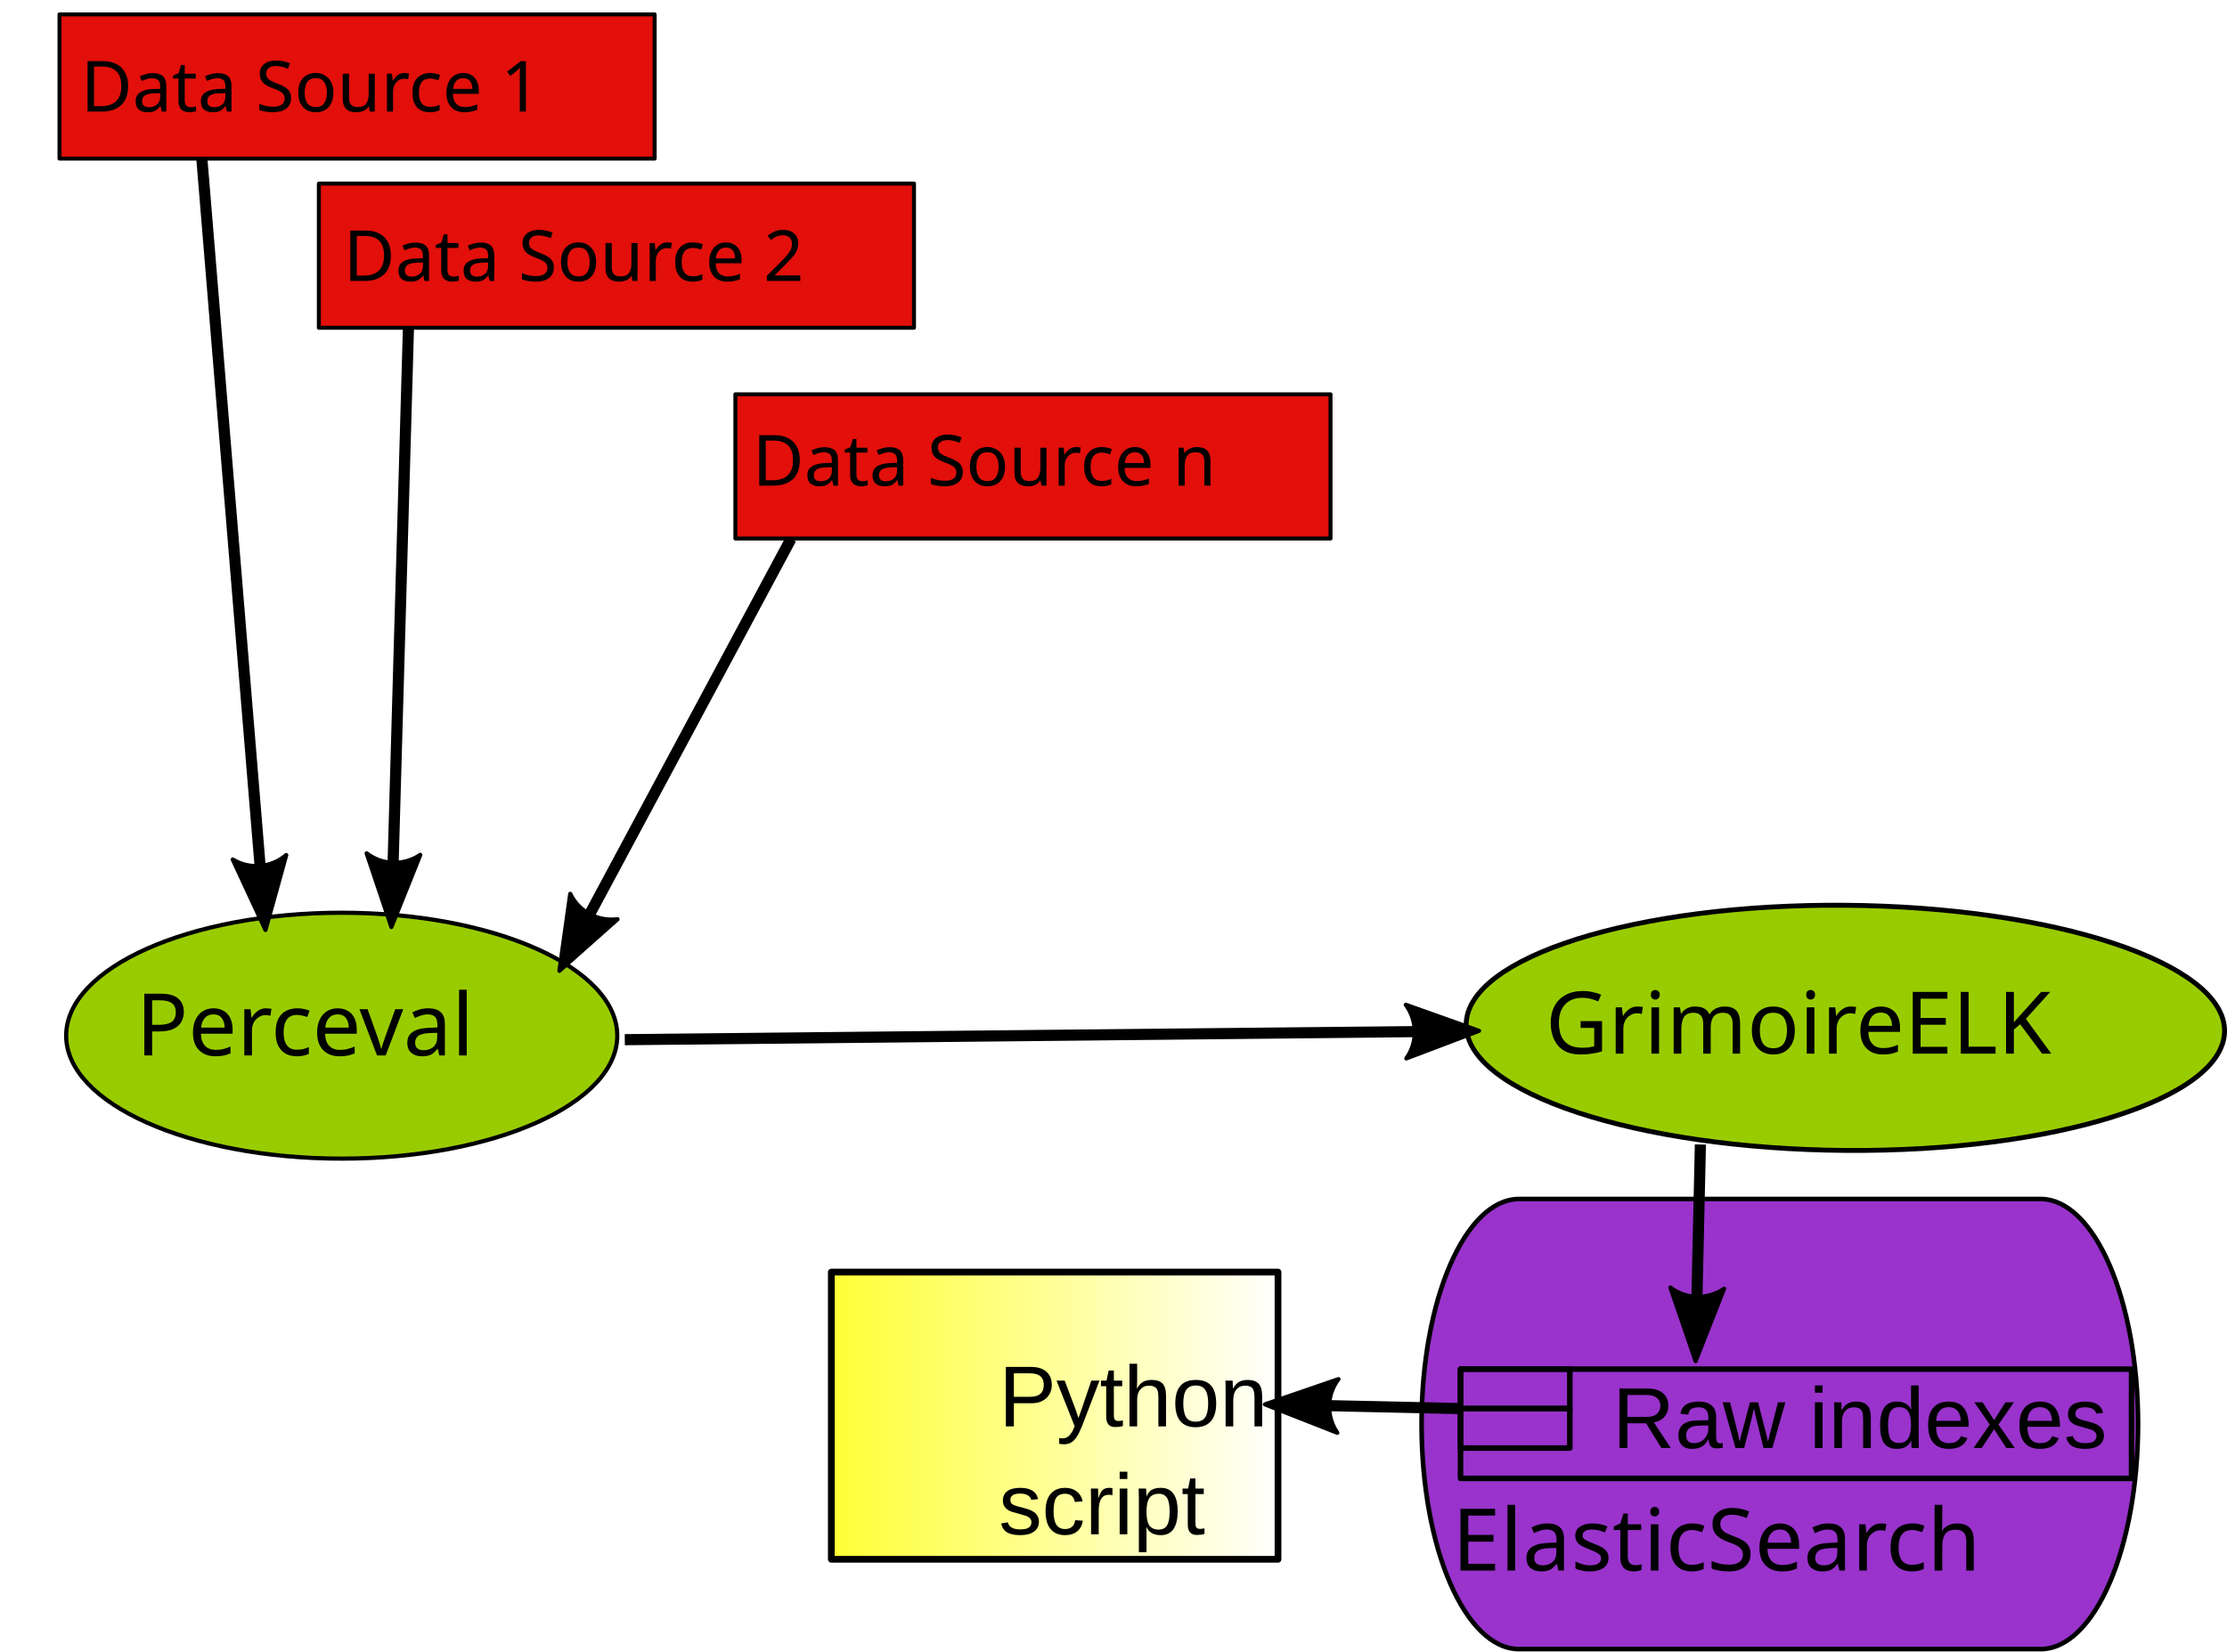
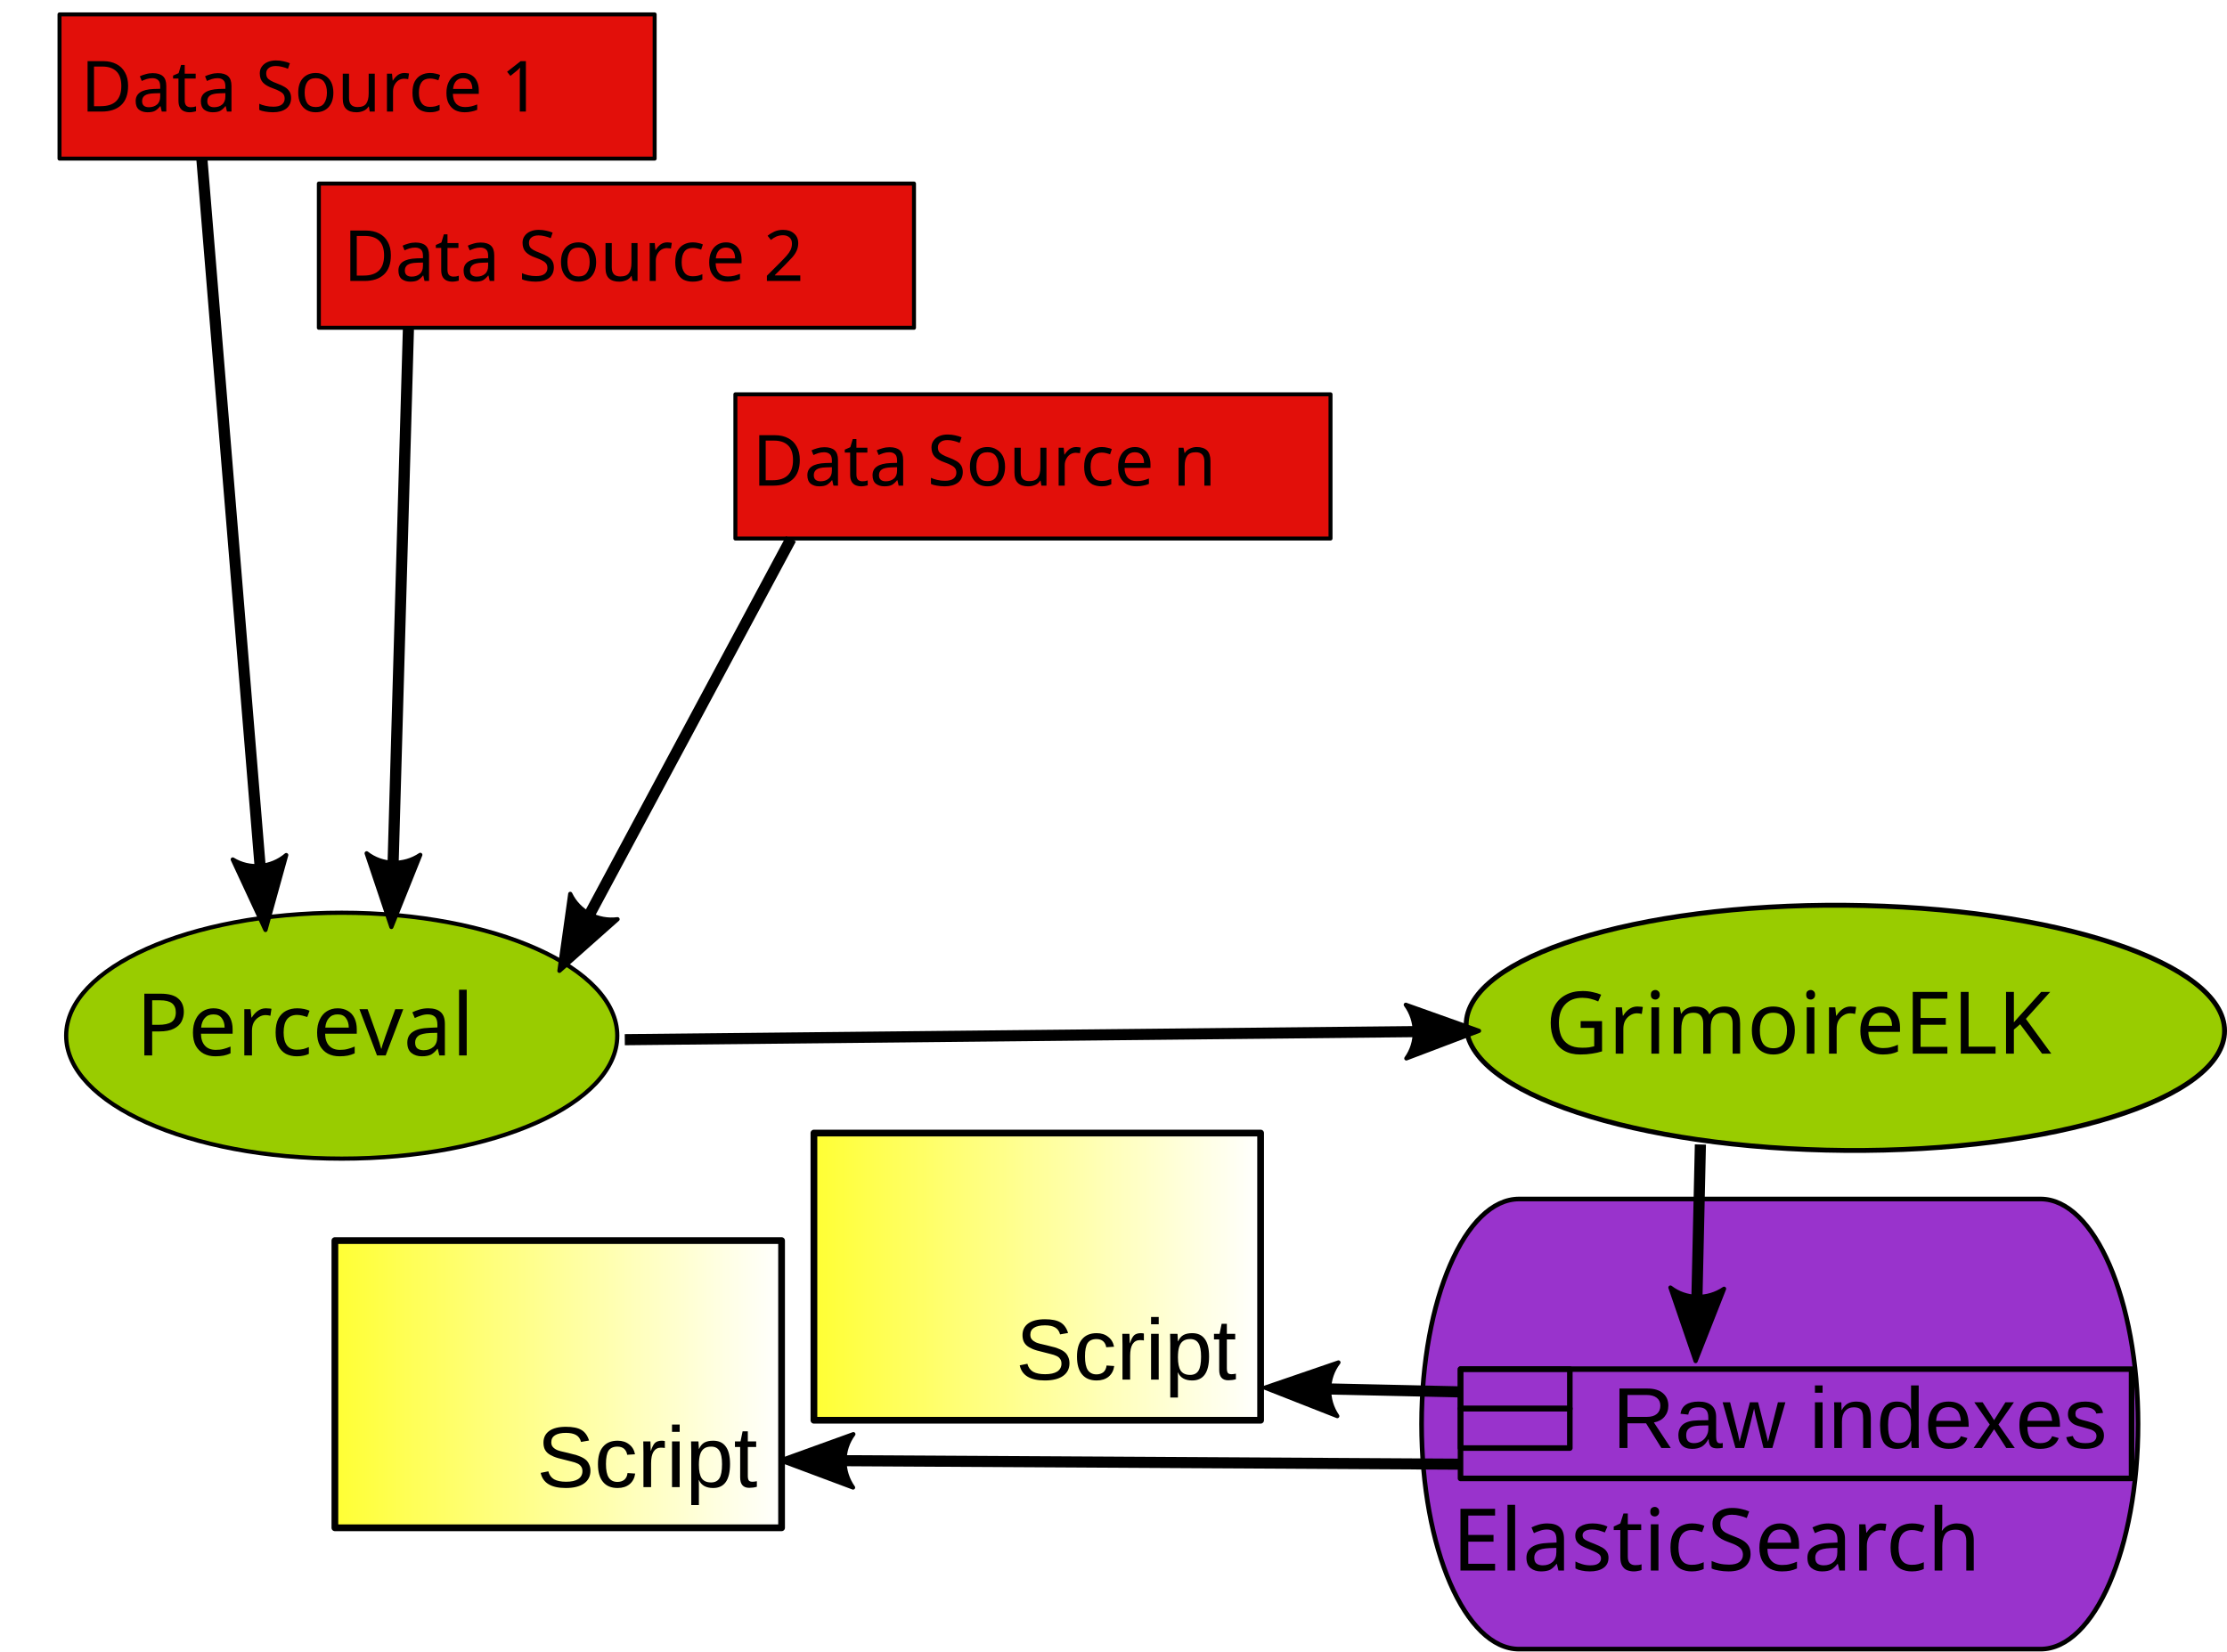
<svg xmlns="http://www.w3.org/2000/svg" xmlns:xlink="http://www.w3.org/1999/xlink" width="200.037mm" height="148.377mm" viewBox="0 0 200.037 148.377" version="1.1" id="svg8" style="enable-background:new">
  <defs id="defs2">
+     <marker orient="auto" refY="0" refX="0" id="marker4077" style="overflow:visible">
+       <path id="path4075" style="fill:#000000;fill-opacity:1;fill-rule:evenodd;stroke:#000000;stroke-width:0.625;stroke-linejoin:round;stroke-opacity:1" d="M 8.719,4.034 -2.207,0.016 8.719,-4.002 c -1.745,2.372 -1.735,5.617 -6e-7,8.035 z" transform="scale(-0.6)" />
+     </marker>
    <marker style="overflow:visible" id="marker1703" refX="0" refY="0" orient="auto">
      <path transform="scale(-0.6)" d="M 8.719,4.034 -2.207,0.016 8.719,-4.002 c -1.745,2.372 -1.735,5.617 -6e-7,8.035 z" style="fill:#000000;fill-opacity:1;fill-rule:evenodd;stroke:#000000;stroke-width:0.625;stroke-linejoin:round;stroke-opacity:1" id="path1701" />
    </marker>
    <marker orient="auto" refY="0" refX="0" id="marker1273" style="overflow:visible">
      <path id="path1271" style="fill:#000000;fill-opacity:1;fill-rule:evenodd;stroke:#000000;stroke-width:0.625;stroke-linejoin:round;stroke-opacity:1" d="M 8.719,4.034 -2.207,0.016 8.719,-4.002 c -1.745,2.372 -1.735,5.617 -6e-7,8.035 z" transform="scale(-0.6)" />
    </marker>
    <marker style="overflow:visible" id="marker2235" refX="0" refY="0" orient="auto">
      <path transform="scale(0.6)" d="M 8.719,4.034 -2.207,0.016 8.719,-4.002 c -1.745,2.372 -1.735,5.617 -6e-7,8.035 z" style="fill:#000000;fill-opacity:1;fill-rule:evenodd;stroke:#000000;stroke-width:0.625;stroke-linejoin:round;stroke-opacity:1" id="path2233" />
    </marker>
-     <linearGradient id="linearGradient1700">
-       <stop style="stop-color:#ffff33;stop-opacity:1;" offset="0" id="stop1696" />
-       <stop style="stop-color:#ffff33;stop-opacity:0;" offset="1" id="stop1698" />
-     </linearGradient>
    <marker style="overflow:visible" id="marker9514" refX="0" refY="0" orient="auto">
      <path transform="scale(-0.6)" d="M 8.719,4.034 -2.207,0.016 8.719,-4.002 c -1.745,2.372 -1.735,5.617 -6e-7,8.035 z" style="fill:#000000;fill-opacity:1;fill-rule:evenodd;stroke:#000000;stroke-width:0.625;stroke-linejoin:round;stroke-opacity:1" id="path9512" />
    </marker>
    <marker orient="auto" refY="0" refX="0" id="marker9294" style="overflow:visible">
      <path id="path9292" style="fill:#000000;fill-opacity:1;fill-rule:evenodd;stroke:#000000;stroke-width:0.625;stroke-linejoin:round;stroke-opacity:1" d="M 8.719,4.034 -2.207,0.016 8.719,-4.002 c -1.745,2.372 -1.735,5.617 -6e-7,8.035 z" transform="scale(-0.6)" />
    </marker>
    <marker style="overflow:visible" id="marker9080" refX="0" refY="0" orient="auto">
      <path transform="scale(-0.6)" d="M 8.719,4.034 -2.207,0.016 8.719,-4.002 c -1.745,2.372 -1.735,5.617 -6e-7,8.035 z" style="fill:#000000;fill-opacity:1;fill-rule:evenodd;stroke:#000000;stroke-width:0.625;stroke-linejoin:round;stroke-opacity:1" id="path9078" />
    </marker>
    <marker style="overflow:visible" id="marker8872" refX="0" refY="0" orient="auto">
      <path transform="scale(-0.6)" d="M 8.719,4.034 -2.207,0.016 8.719,-4.002 c -1.745,2.372 -1.735,5.617 -6e-7,8.035 z" style="fill:#000000;fill-opacity:1;fill-rule:evenodd;stroke:#000000;stroke-width:0.625;stroke-linejoin:round;stroke-opacity:1" id="path8870" />
    </marker>
    <marker style="overflow:visible" id="marker8670" refX="0" refY="0" orient="auto">
      <path transform="scale(-0.6)" d="M 8.719,4.034 -2.207,0.016 8.719,-4.002 c -1.745,2.372 -1.735,5.617 -6e-7,8.035 z" style="fill:#000000;fill-opacity:1;fill-rule:evenodd;stroke:#000000;stroke-width:0.625;stroke-linejoin:round;stroke-opacity:1" id="path8668" />
    </marker>
    <marker orient="auto" refY="0" refX="0" id="marker8474" style="overflow:visible">
      <path id="path8472" style="fill:#000000;fill-opacity:1;fill-rule:evenodd;stroke:#000000;stroke-width:0.625;stroke-linejoin:round;stroke-opacity:1" d="M 8.719,4.034 -2.207,0.016 8.719,-4.002 c -1.745,2.372 -1.735,5.617 -6e-7,8.035 z" transform="scale(-0.6)" />
    </marker>
    <marker style="overflow:visible" id="marker8284" refX="0" refY="0" orient="auto">
      <path transform="scale(-0.6)" d="M 8.719,4.034 -2.207,0.016 8.719,-4.002 c -1.745,2.372 -1.735,5.617 -6e-7,8.035 z" style="fill:#000000;fill-opacity:1;fill-rule:evenodd;stroke:#000000;stroke-width:0.625;stroke-linejoin:round;stroke-opacity:1" id="path8282" />
    </marker>
    <marker orient="auto" refY="0" refX="0" id="marker8100" style="overflow:visible">
      <path id="path8098" style="fill:#000000;fill-opacity:1;fill-rule:evenodd;stroke:#000000;stroke-width:0.625;stroke-linejoin:round;stroke-opacity:1" d="M 8.719,4.034 -2.207,0.016 8.719,-4.002 c -1.745,2.372 -1.735,5.617 -6e-7,8.035 z" transform="scale(-0.6)" />
    </marker>
    <marker orient="auto" refY="0" refX="0" id="TriangleOutM" style="overflow:visible">
      <path id="path5108" d="M 5.77,0 -2.88,5 V -5 Z" style="fill:#000000;fill-opacity:1;fill-rule:evenodd;stroke:#000000;stroke-width:1pt;stroke-opacity:1" transform="scale(0.4)" />
    </marker>
    <marker orient="auto" refY="0" refX="0" id="marker6744" style="overflow:visible">
      <path id="path6742" style="fill:#000000;fill-opacity:1;fill-rule:evenodd;stroke:#000000;stroke-width:0.625;stroke-linejoin:round;stroke-opacity:1" d="M 8.719,4.034 -2.207,0.016 8.719,-4.002 c -1.745,2.372 -1.735,5.617 -6e-7,8.035 z" transform="matrix(-1.1,0,0,-1.1,-1.1,0)" />
    </marker>
    <marker orient="auto" refY="0" refX="0" id="marker6628" style="overflow:visible">
      <path id="path6626" style="fill:#000000;fill-opacity:1;fill-rule:evenodd;stroke:#000000;stroke-width:0.625;stroke-linejoin:round;stroke-opacity:1" d="M 8.719,4.034 -2.207,0.016 8.719,-4.002 c -1.745,2.372 -1.735,5.617 -6e-7,8.035 z" transform="matrix(-1.1,0,0,-1.1,-1.1,0)" />
    </marker>
    <marker orient="auto" refY="0" refX="0" id="marker6518" style="overflow:visible">
      <path id="path6516" style="fill:#000000;fill-opacity:1;fill-rule:evenodd;stroke:#000000;stroke-width:0.625;stroke-linejoin:round;stroke-opacity:1" d="M 8.719,4.034 -2.207,0.016 8.719,-4.002 c -1.745,2.372 -1.735,5.617 -6e-7,8.035 z" transform="matrix(1.1,0,0,1.1,1.1,0)" />
    </marker>
    <marker orient="auto" refY="0" refX="0" id="marker6414" style="overflow:visible">
      <path id="path6412" style="fill:#000000;fill-opacity:1;fill-rule:evenodd;stroke:#000000;stroke-width:0.625;stroke-linejoin:round;stroke-opacity:1" d="M 8.719,4.034 -2.207,0.016 8.719,-4.002 c -1.745,2.372 -1.735,5.617 -6e-7,8.035 z" transform="matrix(-1.1,0,0,-1.1,-1.1,0)" />
    </marker>
    <marker orient="auto" refY="0" refX="0" id="marker6316" style="overflow:visible">
      <path id="path6314" style="fill:#000000;fill-opacity:1;fill-rule:evenodd;stroke:#000000;stroke-width:0.625;stroke-linejoin:round;stroke-opacity:1" d="M 8.719,4.034 -2.207,0.016 8.719,-4.002 c -1.745,2.372 -1.735,5.617 -6e-7,8.035 z" transform="matrix(-1.1,0,0,-1.1,-1.1,0)" />
    </marker>
    <marker orient="auto" refY="0" refX="0" id="marker6224" style="overflow:visible">
      <path id="path6222" style="fill:#000000;fill-opacity:1;fill-rule:evenodd;stroke:#000000;stroke-width:0.625;stroke-linejoin:round;stroke-opacity:1" d="M 8.719,4.034 -2.207,0.016 8.719,-4.002 c -1.745,2.372 -1.735,5.617 -6e-7,8.035 z" transform="matrix(-1.1,0,0,-1.1,-1.1,0)" />
    </marker>
    <marker orient="auto" refY="0" refX="0" id="marker5962" style="overflow:visible">
      <path id="path5960" style="fill:#000000;fill-opacity:1;fill-rule:evenodd;stroke:#000000;stroke-width:0.625;stroke-linejoin:round;stroke-opacity:1" d="M 8.719,4.034 -2.207,0.016 8.719,-4.002 c -1.745,2.372 -1.735,5.617 -6e-7,8.035 z" transform="matrix(-1.1,0,0,-1.1,-1.1,0)" />
    </marker>
    <marker orient="auto" refY="0" refX="0" id="Arrow2Lstart" style="overflow:visible">
      <path id="path4981" style="fill:#000000;fill-opacity:1;fill-rule:evenodd;stroke:#000000;stroke-width:0.625;stroke-linejoin:round;stroke-opacity:1" d="M 8.719,4.034 -2.207,0.016 8.719,-4.002 c -1.745,2.372 -1.735,5.617 -6e-7,8.035 z" transform="matrix(1.1,0,0,1.1,1.1,0)" />
    </marker>
    <marker orient="auto" refY="0" refX="0" id="marker5810" style="overflow:visible">
      <path id="path5808" style="fill:#000000;fill-opacity:1;fill-rule:evenodd;stroke:#000000;stroke-width:0.625;stroke-linejoin:round;stroke-opacity:1" d="M 8.719,4.034 -2.207,0.016 8.719,-4.002 c -1.745,2.372 -1.735,5.617 -6e-7,8.035 z" transform="matrix(-1.1,0,0,-1.1,-1.1,0)" />
    </marker>
    <marker orient="auto" refY="0" refX="0" id="marker5742" style="overflow:visible">
      <path id="path5740" style="fill:#000000;fill-opacity:1;fill-rule:evenodd;stroke:#000000;stroke-width:0.625;stroke-linejoin:round;stroke-opacity:1" d="M 8.719,4.034 -2.207,0.016 8.719,-4.002 c -1.745,2.372 -1.735,5.617 -6e-7,8.035 z" transform="matrix(-1.1,0,0,-1.1,-1.1,0)" />
    </marker>
    <marker orient="auto" refY="0" refX="0" id="marker5680" style="overflow:visible">
      <path id="path5678" style="fill:#000000;fill-opacity:1;fill-rule:evenodd;stroke:#000000;stroke-width:0.625;stroke-linejoin:round;stroke-opacity:1" d="M 8.719,4.034 -2.207,0.016 8.719,-4.002 c -1.745,2.372 -1.735,5.617 -6e-7,8.035 z" transform="matrix(-1.1,0,0,-1.1,-1.1,0)" />
    </marker>
    <marker orient="auto" refY="0" refX="0" id="marker5624" style="overflow:visible">
      <path id="path5622" style="fill:#000000;fill-opacity:1;fill-rule:evenodd;stroke:#000000;stroke-width:0.625;stroke-linejoin:round;stroke-opacity:1" d="M 8.719,4.034 -2.207,0.016 8.719,-4.002 c -1.745,2.372 -1.735,5.617 -6e-7,8.035 z" transform="matrix(-1.1,0,0,-1.1,-1.1,0)" />
    </marker>
    <marker orient="auto" refY="0" refX="0" id="marker5574" style="overflow:visible">
      <path id="path5572" style="fill:#000000;fill-opacity:1;fill-rule:evenodd;stroke:#000000;stroke-width:0.625;stroke-linejoin:round;stroke-opacity:1" d="M 8.719,4.034 -2.207,0.016 8.719,-4.002 c -1.745,2.372 -1.735,5.617 -6e-7,8.035 z" transform="matrix(-1.1,0,0,-1.1,-1.1,0)" />
    </marker>
    <marker orient="auto" refY="0" refX="0" id="marker5530" style="overflow:visible">
      <path id="path5528" style="fill:#000000;fill-opacity:1;fill-rule:evenodd;stroke:#000000;stroke-width:0.625;stroke-linejoin:round;stroke-opacity:1" d="M 8.719,4.034 -2.207,0.016 8.719,-4.002 c -1.745,2.372 -1.735,5.617 -6e-7,8.035 z" transform="matrix(-1.1,0,0,-1.1,-1.1,0)" />
    </marker>
    <marker orient="auto" refY="0" refX="0" id="Arrow2Lend" style="overflow:visible">
      <path id="path4984" style="fill:#000000;fill-opacity:1;fill-rule:evenodd;stroke:#000000;stroke-width:0.625;stroke-linejoin:round;stroke-opacity:1" d="M 8.719,4.034 -2.207,0.016 8.719,-4.002 c -1.745,2.372 -1.735,5.617 -6e-7,8.035 z" transform="matrix(-1.1,0,0,-1.1,-1.1,0)" />
    </marker>
    <marker orient="auto" refY="0" refX="0" id="Arrow1Lend" style="overflow:visible">
      <path id="path4966" d="M 0,0 5,-5 -12.5,0 5,5 Z" style="fill:#000000;fill-opacity:1;fill-rule:evenodd;stroke:#000000;stroke-width:1pt;stroke-opacity:1" transform="matrix(-0.8,0,0,-0.8,-10,0)" />
    </marker>
    <filter style="color-interpolation-filters:sRGB" id="filter3784">
      <feBlend mode="normal" in2="BackgroundImage" id="feBlend3786" />
    </filter>
    <filter style="color-interpolation-filters:sRGB" id="filter3784-3">
      <feBlend mode="normal" in2="BackgroundImage" id="feBlend3786-8" />
    </filter>
    <filter style="color-interpolation-filters:sRGB" id="filter3784-8">
      <feBlend mode="normal" in2="BackgroundImage" id="feBlend3786-0" />
    </filter>
    <marker orient="auto" refY="0" refX="0" id="Arrow2Lend-0" style="overflow:visible">
      <path id="path4984-8" style="fill:#000000;fill-opacity:1;fill-rule:evenodd;stroke:#000000;stroke-width:0.625;stroke-linejoin:round;stroke-opacity:1" d="M 8.719,4.034 -2.207,0.016 8.719,-4.002 c -1.745,2.372 -1.735,5.617 -6e-7,8.035 z" transform="matrix(-1.1,0,0,-1.1,-1.1,0)" />
    </marker>
-     <linearGradient xlink:href="#linearGradient1700" id="linearGradient310" gradientUnits="userSpaceOnUse" x1="335.812" y1="130.481" x2="376.678" y2="130.481" gradientTransform="matrix(0.9939932,0,0,1.478296,-312.6716,-49.58963)" />
+     <linearGradient xlink:href="#linearGradient1700" id="linearGradient678" gradientUnits="userSpaceOnUse" gradientTransform="matrix(0.9939932,0,0,1.478296,-179.3724,-104.1693)" x1="335.812" y1="130.481" x2="376.678" y2="130.481" />
+     <linearGradient id="linearGradient1700">
+       <stop style="stop-color:#ffff33;stop-opacity:1;" offset="0" id="stop1696" />
+       <stop style="stop-color:#ffff33;stop-opacity:0;" offset="1" id="stop1698" />
+     </linearGradient>
+     <linearGradient xlink:href="#linearGradient1700" id="linearGradient3346" gradientUnits="userSpaceOnUse" gradientTransform="matrix(0.9939932,0,0,1.478296,-179.3724,-104.1693)" x1="335.812" y1="130.481" x2="376.678" y2="130.481" />
  </defs>
  <g id="layer1" transform="translate(-11.77302,-15.92391)">
    <g id="g4084" transform="translate(-4.628571,-4.435714)">
      <rect rx="8.764" ry="20.221" y="128.086" x="144.093" height="40.442" width="64.356" id="use3968-4" style="fill:#9933cc;fill-opacity:1;fill-rule:evenodd;stroke:#000000;stroke-width:0.416;stroke-linecap:butt;stroke-linejoin:round;stroke-miterlimit:4;stroke-dasharray:none;stroke-dashoffset:0;stroke-opacity:1" />
      <text id="text3721" y="161.467" x="146.837" style="font-style:normal;font-variant:normal;font-weight:normal;font-stretch:normal;font-size:7.761px;line-height:125%;font-family:'Arial Black';-inkscape-font-specification:'Arial Black, Normal';font-variant-ligatures:normal;font-variant-caps:normal;font-variant-numeric:normal;font-feature-settings:normal;text-align:start;letter-spacing:0px;word-spacing:0px;writing-mode:lr-tb;text-anchor:start;fill:#000000;fill-opacity:1;stroke:none;stroke-width:0.265px;stroke-linecap:butt;stroke-linejoin:miter;stroke-opacity:1" xml:space="preserve">
        <tspan style="stroke-width:0.265px" y="161.467" x="146.837" id="tspan3719">ElasticSearch</tspan>
      </text>
    </g>
    <text xml:space="preserve" style="font-style:normal;font-variant:normal;font-weight:normal;font-stretch:normal;font-size:11.289px;line-height:125%;font-family:'Arial Black';-inkscape-font-specification:'Arial Black, Normal';font-variant-ligatures:normal;font-variant-caps:normal;font-variant-numeric:normal;text-align:start;letter-spacing:0px;word-spacing:0px;writing-mode:lr-tb;text-anchor:start;fill:#000000;fill-opacity:1;stroke:none;stroke-width:0.265px;stroke-linecap:butt;stroke-linejoin:miter;stroke-opacity:1" x="28.911" y="122.037" id="text3701">
      <tspan id="tspan3699" x="28.911" y="132.158" style="stroke-width:0.265px" />
    </text>
    <g id="g3918" transform="translate(-71.74286,-5.014286)">
      <ellipse ry="11.046" rx="24.751" cy="113.991" cx="114.21" id="path3849" style="color:#000000;clip-rule:nonzero;display:inline;overflow:visible;visibility:visible;opacity:1;isolation:auto;mix-blend-mode:normal;color-interpolation:sRGB;color-interpolation-filters:linearRGB;solid-color:#000000;solid-opacity:1;fill:#99cc00;fill-opacity:1;fill-rule:evenodd;stroke:#000000;stroke-width:0.375;stroke-linecap:butt;stroke-linejoin:miter;stroke-miterlimit:4;stroke-dasharray:none;stroke-dashoffset:0;stroke-opacity:1;color-rendering:auto;image-rendering:auto;shape-rendering:auto;text-rendering:auto;enable-background:accumulate" />
      <text id="text3709" y="115.763" x="95.732" style="font-style:normal;font-variant:normal;font-weight:normal;font-stretch:normal;font-size:7.761px;line-height:125%;font-family:'Arial Black';-inkscape-font-specification:'Arial Black, Normal';font-variant-ligatures:normal;font-variant-caps:normal;font-variant-numeric:normal;font-feature-settings:normal;text-align:start;letter-spacing:0px;word-spacing:0px;writing-mode:lr-tb;text-anchor:start;fill:#000000;fill-opacity:1;stroke:none;stroke-width:0.265px;stroke-linecap:butt;stroke-linejoin:miter;stroke-opacity:1" xml:space="preserve">
        <tspan style="stroke-width:0.265px" y="115.763" x="95.732" id="tspan3707">Perceval</tspan>
      </text>
    </g>
    <g id="g3908" transform="translate(36.31862,-49.90252)">
      <ellipse transform="matrix(0.9999686,0.00792397,0,1,0,0)" ry="11.014" rx="34.062" cy="157.056" cx="141.216" id="path3849-8" style="color:#000000;clip-rule:nonzero;display:inline;overflow:visible;visibility:visible;opacity:1;isolation:auto;mix-blend-mode:normal;color-interpolation:sRGB;color-interpolation-filters:linearRGB;solid-color:#000000;solid-opacity:1;fill:#99cc00;fill-opacity:1;fill-rule:evenodd;stroke:#000000;stroke-width:0.439;stroke-linecap:butt;stroke-linejoin:miter;stroke-miterlimit:4;stroke-dasharray:none;stroke-dashoffset:0;stroke-opacity:1;color-rendering:auto;image-rendering:auto;shape-rendering:auto;text-rendering:auto;enable-background:accumulate" />
      <text id="text3717" y="160.493" x="114.279" style="font-style:normal;font-variant:normal;font-weight:normal;font-stretch:normal;font-size:7.761px;line-height:125%;font-family:'Arial Black';-inkscape-font-specification:'Arial Black, Normal';font-variant-ligatures:normal;font-variant-caps:normal;font-variant-numeric:normal;font-feature-settings:normal;text-align:start;letter-spacing:0px;word-spacing:0px;writing-mode:lr-tb;text-anchor:start;fill:#000000;fill-opacity:1;stroke:none;stroke-width:0.265px;stroke-linecap:butt;stroke-linejoin:miter;stroke-opacity:1" xml:space="preserve">
        <tspan style="stroke-width:0.265px" y="160.493" x="114.279" id="tspan3715">GrimoireELK</tspan>
      </text>
    </g>
    <text xml:space="preserve" style="font-style:normal;font-variant:normal;font-weight:normal;font-stretch:normal;font-size:7.761px;line-height:125%;font-family:'Arial Black';-inkscape-font-specification:'Arial Black, Normal';font-variant-ligatures:normal;font-variant-caps:normal;font-variant-numeric:normal;font-feature-settings:normal;text-align:start;letter-spacing:0px;word-spacing:0px;writing-mode:lr-tb;text-anchor:start;fill:#000000;fill-opacity:1;stroke:none;stroke-width:0.265px;stroke-linecap:butt;stroke-linejoin:miter;stroke-opacity:1" x="127.234" y="161.857" id="text3745">
      <tspan id="tspan3743" x="127.234" y="168.815" style="stroke-width:0.265px" />
    </text>
    <g id="g3837" transform="translate(-3.064097,-81.90682)">
      <rect y="99.126" x="20.183" height="12.955" width="53.457" id="rect3781" style="opacity:1;fill:#e20f0a;fill-opacity:1;fill-rule:evenodd;stroke:#000000;stroke-width:0.359;stroke-linecap:butt;stroke-linejoin:round;stroke-miterlimit:4;stroke-dasharray:none;stroke-dashoffset:0;stroke-opacity:1;filter:url(#filter3784)" />
      <text id="text3749" y="107.854" x="22.092" style="font-style:normal;font-variant:normal;font-weight:normal;font-stretch:normal;font-size:7.761px;line-height:125%;font-family:'Arial Black';-inkscape-font-specification:'Arial Black, Normal';font-variant-ligatures:normal;font-variant-caps:normal;font-variant-numeric:normal;font-feature-settings:normal;text-align:start;letter-spacing:0px;word-spacing:0px;writing-mode:lr-tb;text-anchor:start;fill:#000000;fill-opacity:1;stroke:none;stroke-width:0.265px;stroke-linecap:butt;stroke-linejoin:miter;stroke-opacity:1" xml:space="preserve">
        <tspan style="font-style:normal;font-variant:normal;font-weight:normal;font-stretch:normal;font-size:6.35px;font-family:'Arial Black';-inkscape-font-specification:'Arial Black, Normal';font-variant-ligatures:normal;font-variant-caps:normal;font-variant-numeric:normal;font-feature-settings:normal;text-align:start;writing-mode:lr-tb;text-anchor:start;stroke-width:0.265px" y="107.854" x="22.092" id="tspan3747">Data Source 1</tspan>
      </text>
    </g>
    <g id="g3847" transform="translate(20.63973,-79.05038)">
      <rect y="111.468" x="19.774" height="12.955" width="53.457" id="rect3781-5" style="opacity:1;fill:#e20f0a;fill-opacity:1;fill-rule:evenodd;stroke:#000000;stroke-width:0.359;stroke-linecap:butt;stroke-linejoin:round;stroke-miterlimit:4;stroke-dasharray:none;stroke-dashoffset:0;stroke-opacity:1;filter:url(#filter3784-3)" />
      <text id="text3749-1" y="120.218" x="21.991" style="font-style:normal;font-variant:normal;font-weight:normal;font-stretch:normal;font-size:7.761px;line-height:125%;font-family:'Arial Black';-inkscape-font-specification:'Arial Black, Normal';font-variant-ligatures:normal;font-variant-caps:normal;font-variant-numeric:normal;font-feature-settings:normal;text-align:start;letter-spacing:0px;word-spacing:0px;writing-mode:lr-tb;text-anchor:start;fill:#000000;fill-opacity:1;stroke:none;stroke-width:0.265px;stroke-linecap:butt;stroke-linejoin:miter;stroke-opacity:1" xml:space="preserve">
        <tspan style="font-style:normal;font-variant:normal;font-weight:normal;font-stretch:normal;font-size:6.35px;font-family:'Arial Black';-inkscape-font-specification:'Arial Black, Normal';font-variant-ligatures:normal;font-variant-caps:normal;font-variant-numeric:normal;font-feature-settings:normal;text-align:start;writing-mode:lr-tb;text-anchor:start;stroke-width:0.265px" y="120.218" x="21.991" id="tspan3747-3">Data Source 2</tspan>
      </text>
    </g>
    <g id="g3842" transform="translate(57.6449,-80.43513)">
      <rect y="131.787" x="20.183" height="12.955" width="53.457" id="rect3781-4" style="opacity:1;fill:#e20f0a;fill-opacity:1;fill-rule:evenodd;stroke:#000000;stroke-width:0.359;stroke-linecap:butt;stroke-linejoin:round;stroke-miterlimit:4;stroke-dasharray:none;stroke-dashoffset:0;stroke-opacity:1;filter:url(#filter3784-8)" />
      <text id="text3749-5" y="139.992" x="21.718" style="font-style:normal;font-variant:normal;font-weight:normal;font-stretch:normal;font-size:7.761px;line-height:125%;font-family:'Arial Black';-inkscape-font-specification:'Arial Black, Normal';font-variant-ligatures:normal;font-variant-caps:normal;font-variant-numeric:normal;font-feature-settings:normal;text-align:start;letter-spacing:0px;word-spacing:0px;writing-mode:lr-tb;text-anchor:start;fill:#000000;fill-opacity:1;stroke:none;stroke-width:0.265px;stroke-linecap:butt;stroke-linejoin:miter;stroke-opacity:1" xml:space="preserve">
        <tspan style="font-style:normal;font-variant:normal;font-weight:normal;font-stretch:normal;font-size:6.35px;font-family:'Arial Black';-inkscape-font-specification:'Arial Black, Normal';font-variant-ligatures:normal;font-variant-caps:normal;font-variant-numeric:normal;font-feature-settings:normal;text-align:start;writing-mode:lr-tb;text-anchor:start;stroke-width:0.265px" y="139.992" x="21.718" id="tspan3747-2">Data Source n</tspan>
      </text>
    </g>
    <path style="fill:#000000;fill-opacity:1;fill-rule:evenodd;stroke:#000000;stroke-width:1;stroke-linecap:butt;stroke-linejoin:round;stroke-miterlimit:4;stroke-dasharray:none;stroke-dashoffset:0;stroke-opacity:1;marker-end:url(#marker9514)" d="m 29.91,30.248 c 1.864,22.637 3.727,45.275 5.591,67.913" id="path4154" />
    <path style="fill:#000000;fill-opacity:1;fill-rule:evenodd;stroke:#000000;stroke-width:1;stroke-linecap:butt;stroke-linejoin:round;stroke-miterlimit:4;stroke-dasharray:none;stroke-dashoffset:0;stroke-opacity:1;marker-end:url(#marker9294)" d="m 48.457,45.522 c -0.5,17.455 -1,34.911 -1.5,52.366" id="path5524" />
    <path style="fill:#000000;fill-opacity:1;fill-rule:evenodd;stroke:#000000;stroke-width:1;stroke-linecap:butt;stroke-linejoin:round;stroke-miterlimit:4;stroke-dasharray:none;stroke-dashoffset:0;stroke-opacity:1;marker-end:url(#marker9080)" d="M 82.822,64.341 C 76.095,76.887 69.367,89.433 62.639,101.979" id="path5568" />
    <path style="fill:#000000;fill-opacity:1;fill-rule:evenodd;stroke:#000000;stroke-width:1;stroke-linecap:butt;stroke-linejoin:round;stroke-miterlimit:4;stroke-dasharray:none;stroke-dashoffset:0;stroke-opacity:1;marker-end:url(#marker8100)" d="m 164.508,118.753 c -0.136,6.045 -0.273,12.091 -0.409,18.137" id="path5804" />
    <g id="g1455">
      <text id="text178" y="146.027" x="156.599" style="font-style:normal;font-variant:normal;font-weight:normal;font-stretch:normal;font-size:7.761px;line-height:125%;font-family:Arial;-inkscape-font-specification:'Arial, Normal';font-variant-ligatures:normal;font-variant-caps:normal;font-variant-numeric:normal;font-feature-settings:normal;text-align:start;letter-spacing:0px;word-spacing:0px;writing-mode:lr-tb;text-anchor:start;fill:#000000;fill-opacity:1;stroke:none;stroke-width:0.265px;stroke-linecap:butt;stroke-linejoin:miter;stroke-opacity:1" xml:space="preserve">
        <tspan style="font-style:normal;font-variant:normal;font-weight:normal;font-stretch:normal;font-size:7.761px;font-family:Arial;-inkscape-font-specification:'Arial, Normal';font-variant-ligatures:normal;font-variant-caps:normal;font-variant-numeric:normal;font-feature-settings:normal;text-align:start;writing-mode:lr-tb;text-anchor:start;stroke-width:0.265px" y="146.027" x="156.599" id="tspan176">Raw indexes</tspan>
      </text>
      <rect ry="0" y="138.936" x="142.962" height="9.819" width="60.276" id="rect180" style="fill:none;fill-opacity:1;fill-rule:evenodd;stroke:#000000;stroke-width:0.5;stroke-linecap:butt;stroke-linejoin:round;stroke-miterlimit:4;stroke-dasharray:none;stroke-dashoffset:0;stroke-opacity:1" />
      <rect y="138.936" x="142.962" height="3.546" width="9.819" id="rect1387" style="fill:none;fill-opacity:1;fill-rule:evenodd;stroke:#000000;stroke-width:0.5;stroke-linecap:butt;stroke-linejoin:round;stroke-miterlimit:4;stroke-dasharray:none;stroke-dashoffset:0;stroke-opacity:1" />
      <rect y="142.481" x="142.962" height="3.546" width="9.819" id="rect1387-2" style="fill:none;fill-opacity:1;fill-rule:evenodd;stroke:#000000;stroke-width:0.5;stroke-linecap:butt;stroke-linejoin:round;stroke-miterlimit:4;stroke-dasharray:none;stroke-dashoffset:0;stroke-opacity:1;enable-background:new" />
    </g>
-     <g id="g1650" transform="translate(65.07274,-0.1791512)">
-       <rect ry="0" y="130.397" x="21.372" height="25.804" width="40.123" id="rect1682-5" style="fill:url(#linearGradient310);fill-opacity:1;fill-rule:evenodd;stroke:#000000;stroke-width:0.606;stroke-linecap:butt;stroke-linejoin:round;stroke-miterlimit:4;stroke-dasharray:none;stroke-dashoffset:0;stroke-opacity:1" />
-       <text id="text1686-6" y="144.256" x="36.41" style="font-style:normal;font-variant:normal;font-weight:normal;font-stretch:normal;font-size:7.761px;line-height:125%;font-family:Arial;-inkscape-font-specification:'Arial, Normal';font-variant-ligatures:normal;font-variant-caps:normal;font-variant-numeric:normal;font-feature-settings:normal;text-align:start;letter-spacing:0px;word-spacing:0px;writing-mode:lr-tb;text-anchor:start;fill:#000000;fill-opacity:1;stroke:none;stroke-width:0.265px;stroke-linecap:butt;stroke-linejoin:miter;stroke-opacity:1" xml:space="preserve">
-         <tspan style="stroke-width:0.265px" y="144.256" x="36.41" id="tspan1684-3">Python</tspan>
-         <tspan id="tspan315" style="stroke-width:0.265px" y="153.957" x="36.41">script</tspan>
+     <path style="fill:#000000;fill-opacity:1;fill-rule:evenodd;stroke:#000000;stroke-width:1;stroke-linecap:butt;stroke-linejoin:round;stroke-miterlimit:4;stroke-dasharray:none;stroke-dashoffset:0;stroke-opacity:1;marker-end:url(#marker1273)" d="m 67.894,109.336 c 25.136,-0.257 50.272,-0.514 75.407,-0.771" id="path288" />
+     <path style="fill:#000000;fill-opacity:1;fill-rule:evenodd;stroke:#000000;stroke-width:1;stroke-linecap:butt;stroke-linejoin:round;stroke-miterlimit:4;stroke-dasharray:none;stroke-dashoffset:0;stroke-opacity:1;marker-end:url(#marker1703)" d="m 142.962,140.981 c -5.415,-0.12 -10.83,-0.24 -16.246,-0.359" id="path1691" />
+     <g style="enable-background:new" id="g644-6" transform="translate(-69.78806,41.90767)">
+       <rect ry="0" y="75.818" x="154.671" height="25.804" width="40.123" id="rect1682-5-8" style="fill:url(#linearGradient678);fill-opacity:1;fill-rule:evenodd;stroke:#000000;stroke-width:0.606;stroke-linecap:butt;stroke-linejoin:round;stroke-miterlimit:4;stroke-dasharray:none;stroke-dashoffset:0;stroke-opacity:1" />
+       <text id="text1686-6-7" y="97.969" x="172.795" style="font-style:normal;font-variant:normal;font-weight:normal;font-stretch:normal;font-size:7.761px;line-height:125%;font-family:Arial;-inkscape-font-specification:'Arial, Normal';font-variant-ligatures:normal;font-variant-caps:normal;font-variant-numeric:normal;font-feature-settings:normal;text-align:start;letter-spacing:0px;word-spacing:0px;writing-mode:lr-tb;text-anchor:start;fill:#000000;fill-opacity:1;stroke:none;stroke-width:0.265px;stroke-linecap:butt;stroke-linejoin:miter;stroke-opacity:1" xml:space="preserve">
+         <tspan id="tspan637-9" style="stroke-width:0.265px" y="97.969" x="172.795">Script</tspan>
      </text>
    </g>
-     <path style="fill:#000000;fill-opacity:1;fill-rule:evenodd;stroke:#000000;stroke-width:1;stroke-linecap:butt;stroke-linejoin:round;stroke-miterlimit:4;stroke-dasharray:none;stroke-dashoffset:0;stroke-opacity:1;marker-end:url(#marker1273)" d="m 67.894,109.336 c 25.136,-0.257 50.272,-0.514 75.407,-0.771" id="path288" />
-     <path style="fill:#000000;fill-opacity:1;fill-rule:evenodd;stroke:#000000;stroke-width:1;stroke-linecap:butt;stroke-linejoin:round;stroke-miterlimit:4;stroke-dasharray:none;stroke-dashoffset:0;stroke-opacity:1;marker-end:url(#marker1703)" d="m 142.962,142.481 c -5.415,-0.12 -10.83,-0.24 -16.246,-0.359" id="path1691" />
+     <g style="enable-background:new" id="g644-6-0" transform="translate(-112.817,51.57003)">
+       <rect ry="0" y="75.818" x="154.671" height="25.804" width="40.123" id="rect1682-5-8-4" style="fill:url(#linearGradient3346);fill-opacity:1;fill-rule:evenodd;stroke:#000000;stroke-width:0.606;stroke-linecap:butt;stroke-linejoin:round;stroke-miterlimit:4;stroke-dasharray:none;stroke-dashoffset:0;stroke-opacity:1" />
+       <text id="text1686-6-7-6" y="97.969" x="172.795" style="font-style:normal;font-variant:normal;font-weight:normal;font-stretch:normal;font-size:7.761px;line-height:125%;font-family:Arial;-inkscape-font-specification:'Arial, Normal';font-variant-ligatures:normal;font-variant-caps:normal;font-variant-numeric:normal;font-feature-settings:normal;text-align:start;letter-spacing:0px;word-spacing:0px;writing-mode:lr-tb;text-anchor:start;fill:#000000;fill-opacity:1;stroke:none;stroke-width:0.265px;stroke-linecap:butt;stroke-linejoin:miter;stroke-opacity:1" xml:space="preserve">
+         <tspan id="tspan637-9-7" style="stroke-width:0.265px" y="97.969" x="172.795">Script</tspan>
+       </text>
+     </g>
+     <path style="fill:#000000;fill-opacity:1;fill-rule:evenodd;stroke:#000000;stroke-width:0.995;stroke-linecap:butt;stroke-linejoin:round;stroke-miterlimit:4;stroke-dasharray:none;stroke-dashoffset:0;stroke-opacity:1;marker-end:url(#marker4077)" d="m 142.998,147.476 c -19.93,-0.113 -39.86,-0.226 -59.79,-0.339" id="path3348" />
  </g>
</svg>
